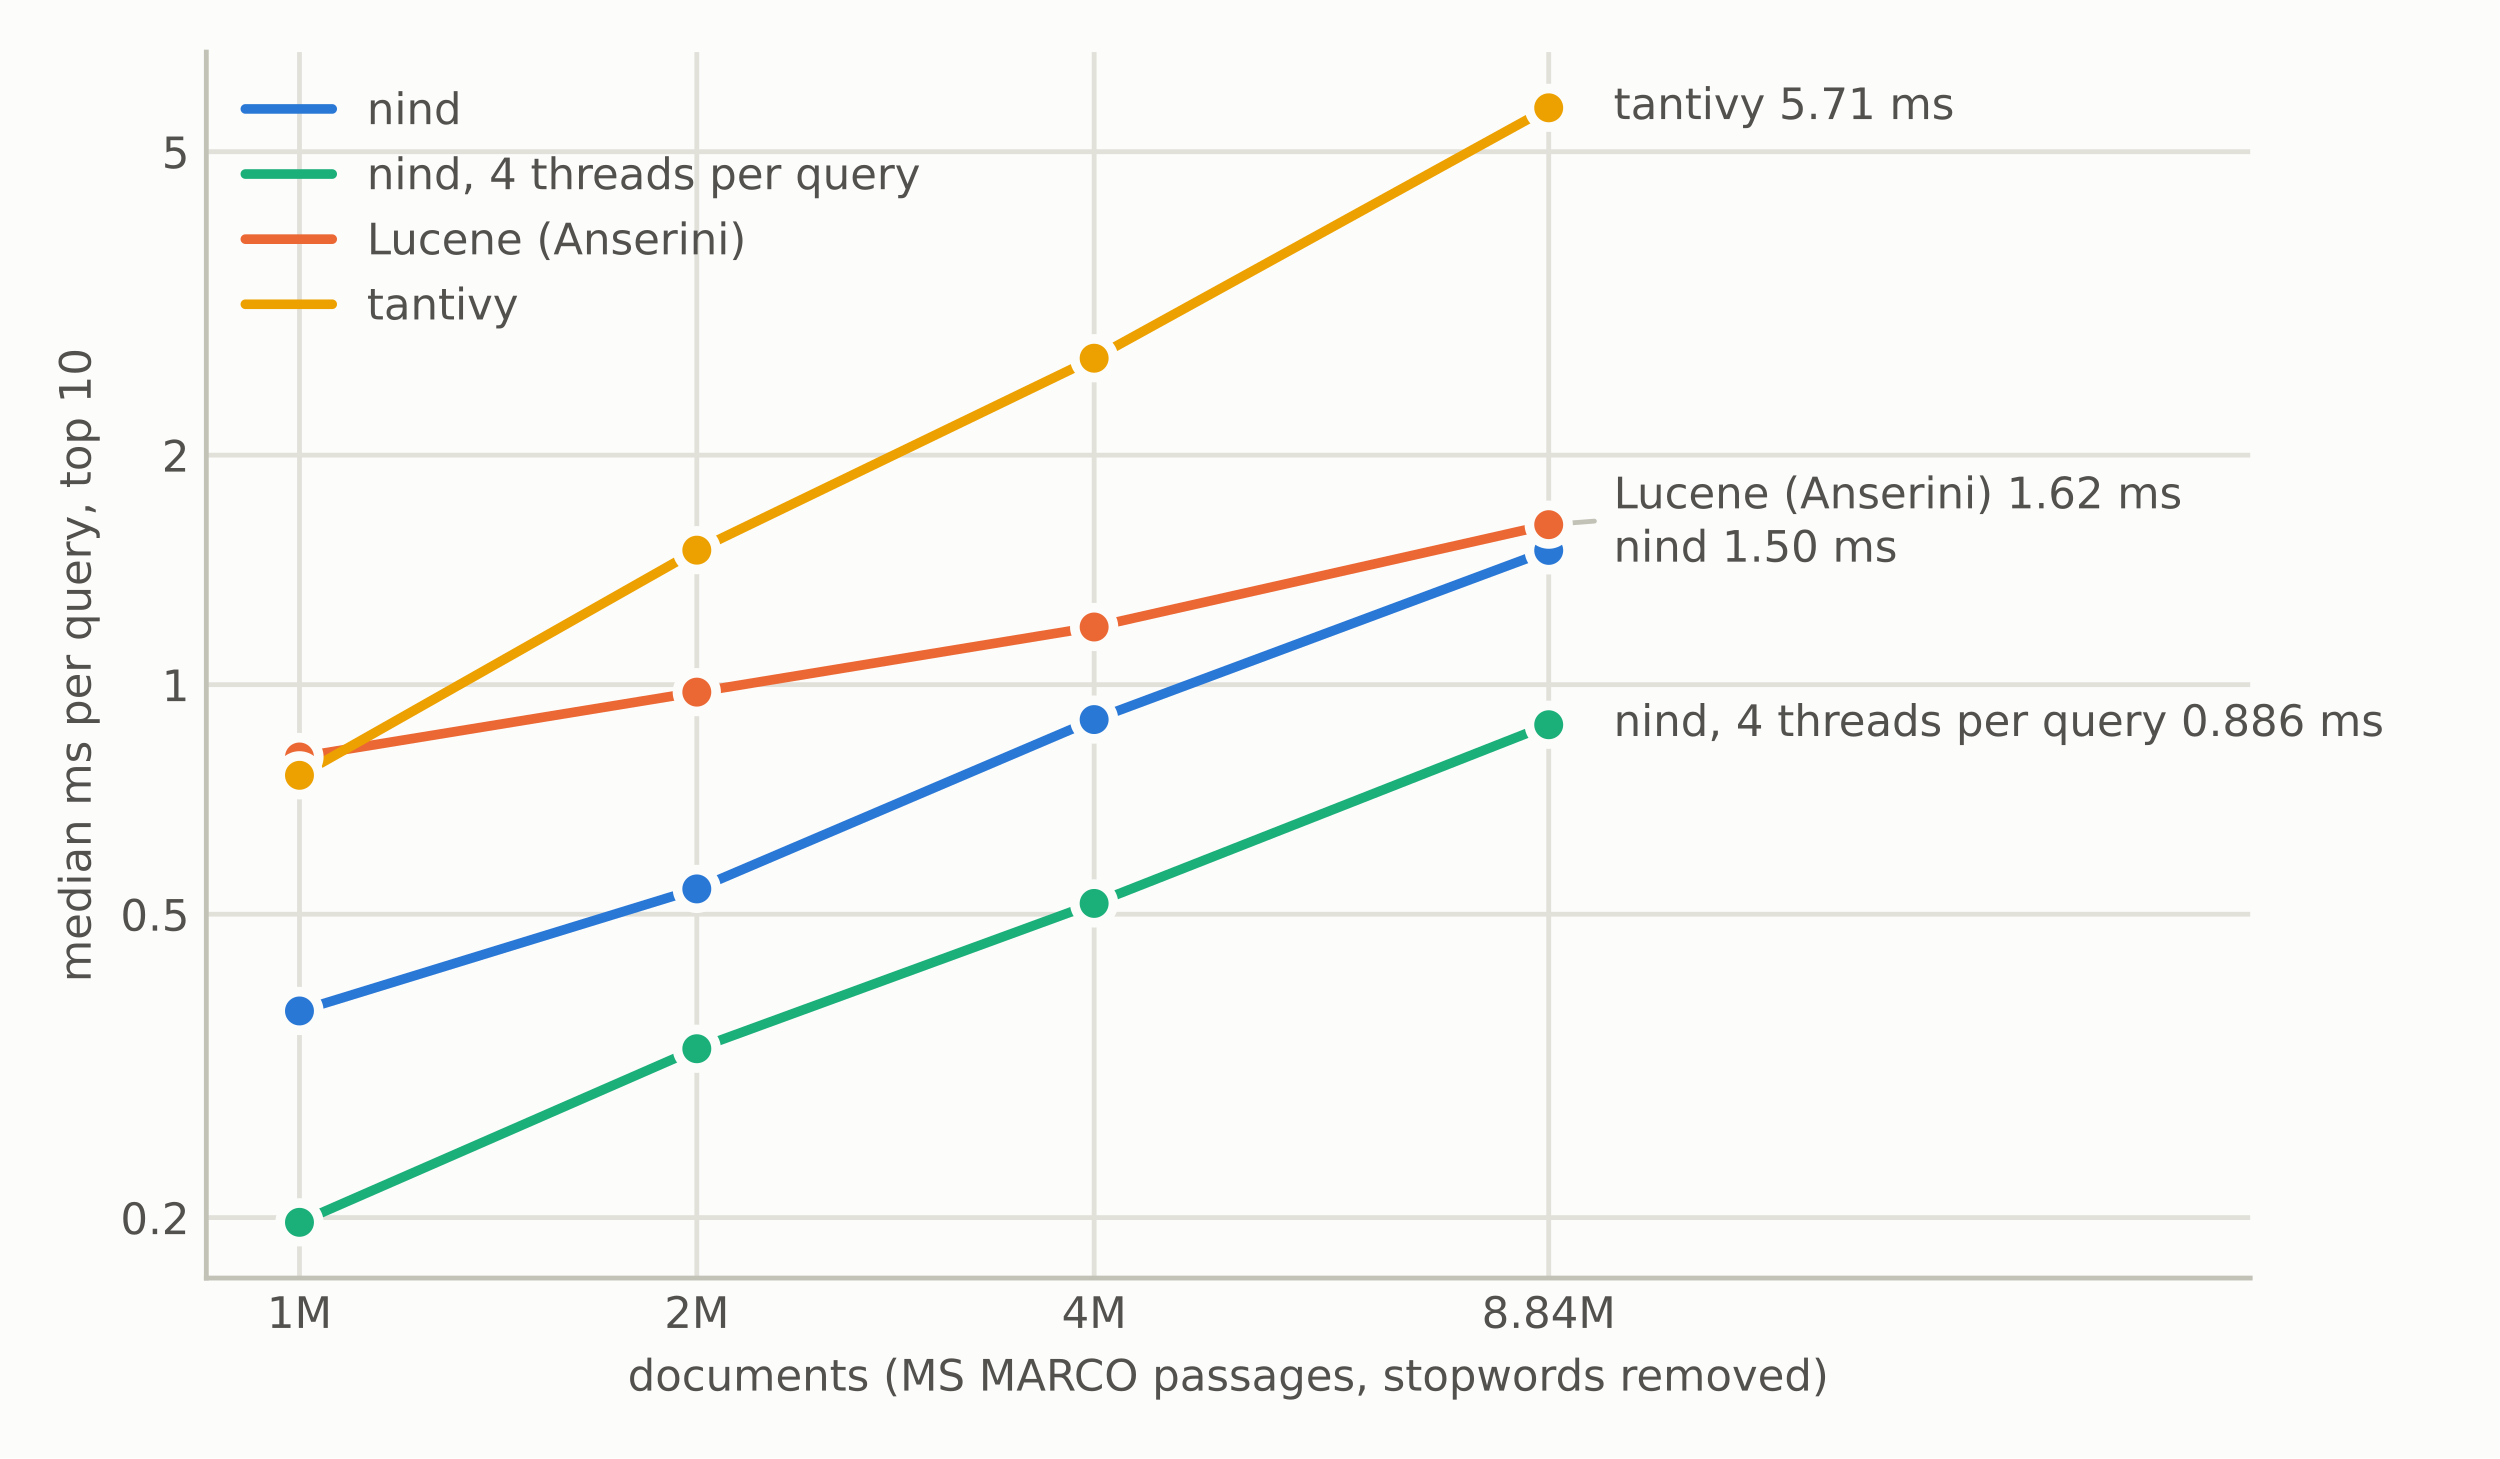
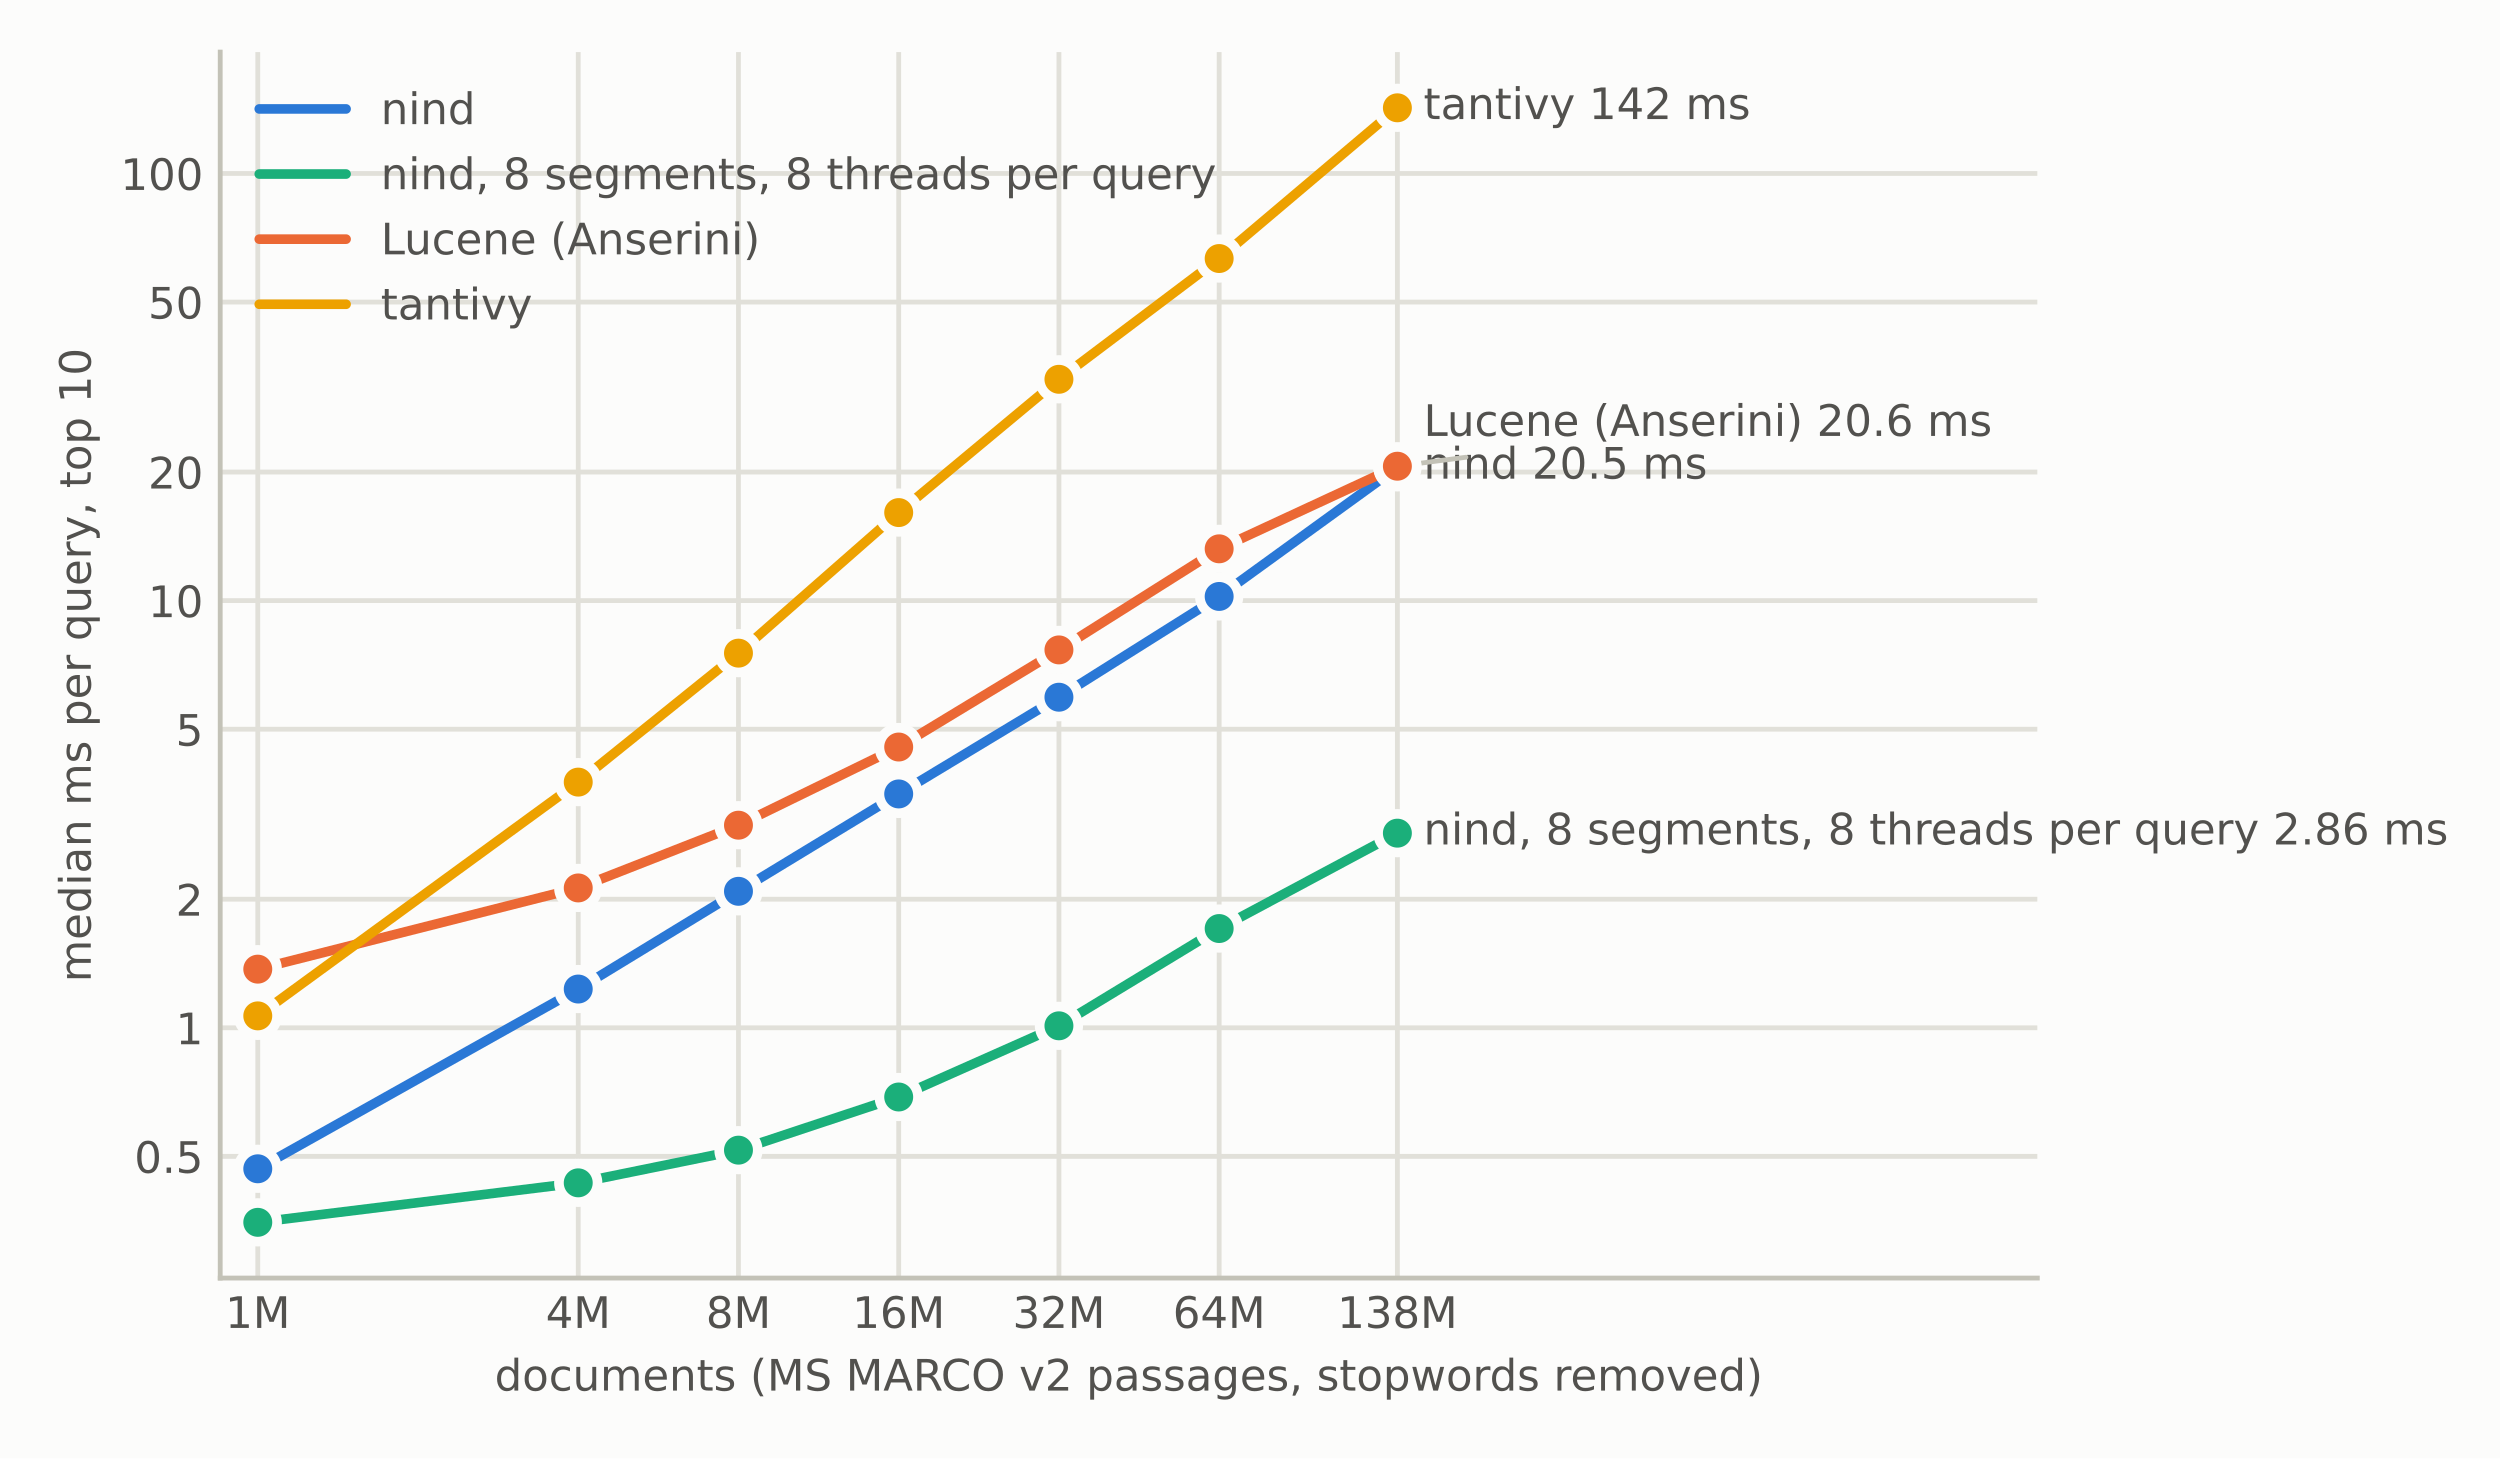
<svg xmlns="http://www.w3.org/2000/svg" xmlns:xlink="http://www.w3.org/1999/xlink" width="518.4pt" height="302.4pt" viewBox="0 0 518.4 302.4" version="1.1">
  <defs>
    <style type="text/css">*{stroke-linejoin: round; stroke-linecap: butt}</style>
  </defs>
  <g id="figure_1">
    <g id="patch_1">
      <path d="M 0 302.4  L 518.4 302.4  L 518.4 0  L 0 0  z " style="fill: #fcfcfb" />
    </g>
    <g id="axes_1">
      <g id="patch_2">
-         <path d="M 42.782 265.018  L 466.605 265.018  L 466.605 10.8  L 42.782 10.8  z " style="fill: #fcfcfb" />
+         <path d="M 45.662 265.018  L 422.46 265.018  L 422.46 10.8  L 45.662 10.8  z " style="fill: #fcfcfb" />
      </g>
      <g id="matplotlib.axis_1">
        <g id="xtick_1">
          <g id="line2d_1">
-             <path d="M 62.1 265.018  L 62.1 10.8  " clip-path="url(#p3745f4cf9e)" style="fill: none; stroke: #e1e0d9; stroke-linecap: square" />
+             <path d="M 53.452 265.018  L 53.452 10.8  " clip-path="url(#p9557586d69)" style="fill: none; stroke: #e1e0d9; stroke-linecap: square" />
          </g>
          <g id="line2d_2" />
          <g id="text_1">
-             <text style="font-size: 9px; font-family: 'DejaVu Sans', 'Bitstream Vera Sans', 'Computer Modern Sans Serif', 'Lucida Grande', 'Verdana', 'Geneva', 'Lucid', 'Arial', 'Helvetica', 'Avant Garde', sans-serif; text-anchor: middle; fill: #52514e" x="62.1" y="275.356" transform="rotate(-0 62.09991 275.3558)">1M</text>
+             <text style="font-size: 9px; font-family: 'DejaVu Sans', 'Bitstream Vera Sans', 'Computer Modern Sans Serif', 'Lucida Grande', 'Verdana', 'Geneva', 'Lucid', 'Arial', 'Helvetica', 'Avant Garde', sans-serif; text-anchor: middle; fill: #52514e" x="53.452" y="275.356" transform="rotate(-0 53.45233 275.3558)">1M</text>
          </g>
        </g>
        <g id="xtick_2">
          <g id="line2d_3">
-             <path d="M 144.491 265.018  L 144.491 10.8  " clip-path="url(#p3745f4cf9e)" style="fill: none; stroke: #e1e0d9; stroke-linecap: square" />
+             <path d="M 119.903 265.018  L 119.903 10.8  " clip-path="url(#p9557586d69)" style="fill: none; stroke: #e1e0d9; stroke-linecap: square" />
          </g>
          <g id="line2d_4" />
          <g id="text_2">
-             <text style="font-size: 9px; font-family: 'DejaVu Sans', 'Bitstream Vera Sans', 'Computer Modern Sans Serif', 'Lucida Grande', 'Verdana', 'Geneva', 'Lucid', 'Arial', 'Helvetica', 'Avant Garde', sans-serif; text-anchor: middle; fill: #52514e" x="144.491" y="275.356" transform="rotate(-0 144.4908 275.3558)">2M</text>
+             <text style="font-size: 9px; font-family: 'DejaVu Sans', 'Bitstream Vera Sans', 'Computer Modern Sans Serif', 'Lucida Grande', 'Verdana', 'Geneva', 'Lucid', 'Arial', 'Helvetica', 'Avant Garde', sans-serif; text-anchor: middle; fill: #52514e" x="119.903" y="275.356" transform="rotate(-0 119.9033 275.3558)">4M</text>
          </g>
        </g>
        <g id="xtick_3">
          <g id="line2d_5">
-             <path d="M 226.882 265.018  L 226.882 10.8  " clip-path="url(#p3745f4cf9e)" style="fill: none; stroke: #e1e0d9; stroke-linecap: square" />
+             <path d="M 153.129 265.018  L 153.129 10.8  " clip-path="url(#p9557586d69)" style="fill: none; stroke: #e1e0d9; stroke-linecap: square" />
          </g>
          <g id="line2d_6" />
          <g id="text_3">
-             <text style="font-size: 9px; font-family: 'DejaVu Sans', 'Bitstream Vera Sans', 'Computer Modern Sans Serif', 'Lucida Grande', 'Verdana', 'Geneva', 'Lucid', 'Arial', 'Helvetica', 'Avant Garde', sans-serif; text-anchor: middle; fill: #52514e" x="226.882" y="275.356" transform="rotate(-0 226.8817 275.3558)">4M</text>
+             <text style="font-size: 9px; font-family: 'DejaVu Sans', 'Bitstream Vera Sans', 'Computer Modern Sans Serif', 'Lucida Grande', 'Verdana', 'Geneva', 'Lucid', 'Arial', 'Helvetica', 'Avant Garde', sans-serif; text-anchor: middle; fill: #52514e" x="153.129" y="275.356" transform="rotate(-0 153.1287 275.3558)">8M</text>
          </g>
        </g>
        <g id="xtick_4">
          <g id="line2d_7">
-             <path d="M 321.141 265.018  L 321.141 10.8  " clip-path="url(#p3745f4cf9e)" style="fill: none; stroke: #e1e0d9; stroke-linecap: square" />
+             <path d="M 186.354 265.018  L 186.354 10.8  " clip-path="url(#p9557586d69)" style="fill: none; stroke: #e1e0d9; stroke-linecap: square" />
          </g>
          <g id="line2d_8" />
          <g id="text_4">
-             <text style="font-size: 9px; font-family: 'DejaVu Sans', 'Bitstream Vera Sans', 'Computer Modern Sans Serif', 'Lucida Grande', 'Verdana', 'Geneva', 'Lucid', 'Arial', 'Helvetica', 'Avant Garde', sans-serif; text-anchor: middle; fill: #52514e" x="321.141" y="275.356" transform="rotate(-0 321.1407 275.3558)">8.84M</text>
-           </g>
-         </g>
-         <g id="text_5">
-           <text style="font-size: 9px; font-family: 'DejaVu Sans', 'Bitstream Vera Sans', 'Computer Modern Sans Serif', 'Lucida Grande', 'Verdana', 'Geneva', 'Lucid', 'Arial', 'Helvetica', 'Avant Garde', sans-serif; text-anchor: middle; fill: #52514e" x="254.693" y="288.356" transform="rotate(-0 254.6934 288.3565)">documents (MS MARCO passages, stopwords removed)</text>
+             <text style="font-size: 9px; font-family: 'DejaVu Sans', 'Bitstream Vera Sans', 'Computer Modern Sans Serif', 'Lucida Grande', 'Verdana', 'Geneva', 'Lucid', 'Arial', 'Helvetica', 'Avant Garde', sans-serif; text-anchor: middle; fill: #52514e" x="186.354" y="275.356" transform="rotate(-0 186.3542 275.3558)">16M</text>
+           </g>
+         </g>
+         <g id="xtick_5">
+           <g id="line2d_9">
+             <path d="M 219.58 265.018  L 219.58 10.8  " clip-path="url(#p9557586d69)" style="fill: none; stroke: #e1e0d9; stroke-linecap: square" />
+           </g>
+           <g id="line2d_10" />
+           <g id="text_5">
+             <text style="font-size: 9px; font-family: 'DejaVu Sans', 'Bitstream Vera Sans', 'Computer Modern Sans Serif', 'Lucida Grande', 'Verdana', 'Geneva', 'Lucid', 'Arial', 'Helvetica', 'Avant Garde', sans-serif; text-anchor: middle; fill: #52514e" x="219.58" y="275.356" transform="rotate(-0 219.5797 275.3558)">32M</text>
+           </g>
+         </g>
+         <g id="xtick_6">
+           <g id="line2d_11">
+             <path d="M 252.805 265.018  L 252.805 10.8  " clip-path="url(#p9557586d69)" style="fill: none; stroke: #e1e0d9; stroke-linecap: square" />
+           </g>
+           <g id="line2d_12" />
+           <g id="text_6">
+             <text style="font-size: 9px; font-family: 'DejaVu Sans', 'Bitstream Vera Sans', 'Computer Modern Sans Serif', 'Lucida Grande', 'Verdana', 'Geneva', 'Lucid', 'Arial', 'Helvetica', 'Avant Garde', sans-serif; text-anchor: middle; fill: #52514e" x="252.805" y="275.356" transform="rotate(-0 252.8051 275.3558)">64M</text>
+           </g>
+         </g>
+         <g id="xtick_7">
+           <g id="line2d_13">
+             <path d="M 289.761 265.018  L 289.761 10.8  " clip-path="url(#p9557586d69)" style="fill: none; stroke: #e1e0d9; stroke-linecap: square" />
+           </g>
+           <g id="line2d_14" />
+           <g id="text_7">
+             <text style="font-size: 9px; font-family: 'DejaVu Sans', 'Bitstream Vera Sans', 'Computer Modern Sans Serif', 'Lucida Grande', 'Verdana', 'Geneva', 'Lucid', 'Arial', 'Helvetica', 'Avant Garde', sans-serif; text-anchor: middle; fill: #52514e" x="289.761" y="275.356" transform="rotate(-0 289.7613 275.3558)">138M</text>
+           </g>
+         </g>
+         <g id="text_8">
+           <text style="font-size: 9px; font-family: 'DejaVu Sans', 'Bitstream Vera Sans', 'Computer Modern Sans Serif', 'Lucida Grande', 'Verdana', 'Geneva', 'Lucid', 'Arial', 'Helvetica', 'Avant Garde', sans-serif; text-anchor: middle; fill: #52514e" x="234.061" y="288.356" transform="rotate(-0 234.0612 288.3565)">documents (MS MARCO v2 passages, stopwords removed)</text>
        </g>
      </g>
      <g id="matplotlib.axis_2">
        <g id="ytick_1">
-           <g id="line2d_9">
-             <path d="M 42.782 252.486  L 466.605 252.486  " clip-path="url(#p3745f4cf9e)" style="fill: none; stroke: #e1e0d9; stroke-linecap: square" />
-           </g>
-           <g id="line2d_10" />
-           <g id="text_6">
-             <text style="font-size: 9px; font-family: 'DejaVu Sans', 'Bitstream Vera Sans', 'Computer Modern Sans Serif', 'Lucida Grande', 'Verdana', 'Geneva', 'Lucid', 'Arial', 'Helvetica', 'Avant Garde', sans-serif; text-anchor: end; fill: #52514e" x="39.282" y="255.905" transform="rotate(-0 39.28211 255.9048)">0.2</text>
-           </g>
-         </g>
-         <g id="ytick_2">
-           <g id="line2d_11">
-             <path d="M 42.782 189.568  L 466.605 189.568  " clip-path="url(#p3745f4cf9e)" style="fill: none; stroke: #e1e0d9; stroke-linecap: square" />
-           </g>
-           <g id="line2d_12" />
-           <g id="text_7">
-             <text style="font-size: 9px; font-family: 'DejaVu Sans', 'Bitstream Vera Sans', 'Computer Modern Sans Serif', 'Lucida Grande', 'Verdana', 'Geneva', 'Lucid', 'Arial', 'Helvetica', 'Avant Garde', sans-serif; text-anchor: end; fill: #52514e" x="39.282" y="192.986" transform="rotate(-0 39.28211 192.9865)">0.5</text>
-           </g>
-         </g>
-         <g id="ytick_3">
-           <g id="line2d_13">
-             <path d="M 42.782 141.972  L 466.605 141.972  " clip-path="url(#p3745f4cf9e)" style="fill: none; stroke: #e1e0d9; stroke-linecap: square" />
-           </g>
-           <g id="line2d_14" />
-           <g id="text_8">
-             <text style="font-size: 9px; font-family: 'DejaVu Sans', 'Bitstream Vera Sans', 'Computer Modern Sans Serif', 'Lucida Grande', 'Verdana', 'Geneva', 'Lucid', 'Arial', 'Helvetica', 'Avant Garde', sans-serif; text-anchor: end; fill: #52514e" x="39.282" y="145.391" transform="rotate(-0 39.28211 145.3906)">1</text>
-           </g>
-         </g>
-         <g id="ytick_4">
          <g id="line2d_15">
-             <path d="M 42.782 94.376  L 466.605 94.376  " clip-path="url(#p3745f4cf9e)" style="fill: none; stroke: #e1e0d9; stroke-linecap: square" />
+             <path d="M 45.662 239.785  L 422.46 239.785  " clip-path="url(#p9557586d69)" style="fill: none; stroke: #e1e0d9; stroke-linecap: square" />
          </g>
          <g id="line2d_16" />
          <g id="text_9">
-             <text style="font-size: 9px; font-family: 'DejaVu Sans', 'Bitstream Vera Sans', 'Computer Modern Sans Serif', 'Lucida Grande', 'Verdana', 'Geneva', 'Lucid', 'Arial', 'Helvetica', 'Avant Garde', sans-serif; text-anchor: end; fill: #52514e" x="39.282" y="97.795" transform="rotate(-0 39.28211 97.79474)">2</text>
-           </g>
-         </g>
-         <g id="ytick_5">
+             <text style="font-size: 9px; font-family: 'DejaVu Sans', 'Bitstream Vera Sans', 'Computer Modern Sans Serif', 'Lucida Grande', 'Verdana', 'Geneva', 'Lucid', 'Arial', 'Helvetica', 'Avant Garde', sans-serif; text-anchor: end; fill: #52514e" x="42.162" y="243.204" transform="rotate(-0 42.16211 243.2043)">0.5</text>
+           </g>
+         </g>
+         <g id="ytick_2">
          <g id="line2d_17">
-             <path d="M 42.782 31.457  L 466.605 31.457  " clip-path="url(#p3745f4cf9e)" style="fill: none; stroke: #e1e0d9; stroke-linecap: square" />
+             <path d="M 45.662 213.121  L 422.46 213.121  " clip-path="url(#p9557586d69)" style="fill: none; stroke: #e1e0d9; stroke-linecap: square" />
          </g>
          <g id="line2d_18" />
          <g id="text_10">
-             <text style="font-size: 9px; font-family: 'DejaVu Sans', 'Bitstream Vera Sans', 'Computer Modern Sans Serif', 'Lucida Grande', 'Verdana', 'Geneva', 'Lucid', 'Arial', 'Helvetica', 'Avant Garde', sans-serif; text-anchor: end; fill: #52514e" x="39.282" y="34.876" transform="rotate(-0 39.28211 34.87642)">5</text>
-           </g>
-         </g>
-         <g id="text_11">
-           <text style="font-size: 9px; font-family: 'DejaVu Sans', 'Bitstream Vera Sans', 'Computer Modern Sans Serif', 'Lucida Grande', 'Verdana', 'Geneva', 'Lucid', 'Arial', 'Helvetica', 'Avant Garde', sans-serif; text-anchor: middle; fill: #52514e" x="18.807" y="137.909" transform="rotate(-90 18.80719 137.9089)">median ms per query, top 10</text>
+             <text style="font-size: 9px; font-family: 'DejaVu Sans', 'Bitstream Vera Sans', 'Computer Modern Sans Serif', 'Lucida Grande', 'Verdana', 'Geneva', 'Lucid', 'Arial', 'Helvetica', 'Avant Garde', sans-serif; text-anchor: end; fill: #52514e" x="42.162" y="216.54" transform="rotate(-0 42.16211 216.5402)">1</text>
+           </g>
+         </g>
+         <g id="ytick_3">
+           <g id="line2d_19">
+             <path d="M 45.662 186.457  L 422.46 186.457  " clip-path="url(#p9557586d69)" style="fill: none; stroke: #e1e0d9; stroke-linecap: square" />
+           </g>
+           <g id="line2d_20" />
+           <g id="text_11">
+             <text style="font-size: 9px; font-family: 'DejaVu Sans', 'Bitstream Vera Sans', 'Computer Modern Sans Serif', 'Lucida Grande', 'Verdana', 'Geneva', 'Lucid', 'Arial', 'Helvetica', 'Avant Garde', sans-serif; text-anchor: end; fill: #52514e" x="42.162" y="189.876" transform="rotate(-0 42.16211 189.8762)">2</text>
+           </g>
+         </g>
+         <g id="ytick_4">
+           <g id="line2d_21">
+             <path d="M 45.662 151.209  L 422.46 151.209  " clip-path="url(#p9557586d69)" style="fill: none; stroke: #e1e0d9; stroke-linecap: square" />
+           </g>
+           <g id="line2d_22" />
+           <g id="text_12">
+             <text style="font-size: 9px; font-family: 'DejaVu Sans', 'Bitstream Vera Sans', 'Computer Modern Sans Serif', 'Lucida Grande', 'Verdana', 'Geneva', 'Lucid', 'Arial', 'Helvetica', 'Avant Garde', sans-serif; text-anchor: end; fill: #52514e" x="42.162" y="154.628" transform="rotate(-0 42.16211 154.6282)">5</text>
+           </g>
+         </g>
+         <g id="ytick_5">
+           <g id="line2d_23">
+             <path d="M 45.662 124.545  L 422.46 124.545  " clip-path="url(#p9557586d69)" style="fill: none; stroke: #e1e0d9; stroke-linecap: square" />
+           </g>
+           <g id="line2d_24" />
+           <g id="text_13">
+             <text style="font-size: 9px; font-family: 'DejaVu Sans', 'Bitstream Vera Sans', 'Computer Modern Sans Serif', 'Lucida Grande', 'Verdana', 'Geneva', 'Lucid', 'Arial', 'Helvetica', 'Avant Garde', sans-serif; text-anchor: end; fill: #52514e" x="42.162" y="127.964" transform="rotate(-0 42.16211 127.9641)">10</text>
+           </g>
+         </g>
+         <g id="ytick_6">
+           <g id="line2d_25">
+             <path d="M 45.662 97.881  L 422.46 97.881  " clip-path="url(#p9557586d69)" style="fill: none; stroke: #e1e0d9; stroke-linecap: square" />
+           </g>
+           <g id="line2d_26" />
+           <g id="text_14">
+             <text style="font-size: 9px; font-family: 'DejaVu Sans', 'Bitstream Vera Sans', 'Computer Modern Sans Serif', 'Lucida Grande', 'Verdana', 'Geneva', 'Lucid', 'Arial', 'Helvetica', 'Avant Garde', sans-serif; text-anchor: end; fill: #52514e" x="42.162" y="101.3" transform="rotate(-0 42.16211 101.3001)">20</text>
+           </g>
+         </g>
+         <g id="ytick_7">
+           <g id="line2d_27">
+             <path d="M 45.662 62.633  L 422.46 62.633  " clip-path="url(#p9557586d69)" style="fill: none; stroke: #e1e0d9; stroke-linecap: square" />
+           </g>
+           <g id="line2d_28" />
+           <g id="text_15">
+             <text style="font-size: 9px; font-family: 'DejaVu Sans', 'Bitstream Vera Sans', 'Computer Modern Sans Serif', 'Lucida Grande', 'Verdana', 'Geneva', 'Lucid', 'Arial', 'Helvetica', 'Avant Garde', sans-serif; text-anchor: end; fill: #52514e" x="42.162" y="66.052" transform="rotate(-0 42.16211 66.05213)">50</text>
+           </g>
+         </g>
+         <g id="ytick_8">
+           <g id="line2d_29">
+             <path d="M 45.662 35.969  L 422.46 35.969  " clip-path="url(#p9557586d69)" style="fill: none; stroke: #e1e0d9; stroke-linecap: square" />
+           </g>
+           <g id="line2d_30" />
+           <g id="text_16">
+             <text style="font-size: 9px; font-family: 'DejaVu Sans', 'Bitstream Vera Sans', 'Computer Modern Sans Serif', 'Lucida Grande', 'Verdana', 'Geneva', 'Lucid', 'Arial', 'Helvetica', 'Avant Garde', sans-serif; text-anchor: end; fill: #52514e" x="42.162" y="39.388" transform="rotate(-0 42.16211 39.38807)">100</text>
+           </g>
+         </g>
+         <g id="text_17">
+           <text style="font-size: 9px; font-family: 'DejaVu Sans', 'Bitstream Vera Sans', 'Computer Modern Sans Serif', 'Lucida Grande', 'Verdana', 'Geneva', 'Lucid', 'Arial', 'Helvetica', 'Avant Garde', sans-serif; text-anchor: middle; fill: #52514e" x="18.821" y="137.909" transform="rotate(-90 18.82125 137.9089)">median ms per query, top 10</text>
        </g>
      </g>
      <g id="patch_3">
-         <path d="M 42.782 265.018  L 42.782 10.8  " style="fill: none; stroke: #c3c2b7; stroke-linejoin: miter; stroke-linecap: square" />
+         <path d="M 45.662 265.018  L 45.662 10.8  " style="fill: none; stroke: #c3c2b7; stroke-linejoin: miter; stroke-linecap: square" />
      </g>
      <g id="patch_4">
-         <path d="M 42.782 265.018  L 466.605 265.018  " style="fill: none; stroke: #c3c2b7; stroke-linejoin: miter; stroke-linecap: square" />
-       </g>
-       <g id="line2d_19">
-         <path d="M 62.1 209.634  L 144.491 184.326  L 226.882 149.211  L 321.141 114.133  " clip-path="url(#p3745f4cf9e)" style="fill: none; stroke: #2a78d6; stroke-width: 2; stroke-linecap: round" />
-       </g>
-       <g id="line2d_20">
-         <path d="M 62.1 253.463  L 144.491 217.465  L 226.882 187.335  L 321.141 150.279  " clip-path="url(#p3745f4cf9e)" style="fill: none; stroke: #1baf7a; stroke-width: 2; stroke-linecap: round" />
-       </g>
-       <g id="line2d_21">
-         <path d="M 62.1 156.967  L 144.491 143.521  L 226.882 130.015  L 321.141 108.795  " clip-path="url(#p3745f4cf9e)" style="fill: none; stroke: #eb6834; stroke-width: 2; stroke-linecap: round" />
-       </g>
-       <g id="line2d_22">
-         <path d="M 62.1 160.768  L 144.491 114.082  L 226.882 74.281  L 321.141 22.355  " clip-path="url(#p3745f4cf9e)" style="fill: none; stroke: #eda100; stroke-width: 2; stroke-linecap: round" />
-       </g>
-       <g id="text_12">
-         <text style="font-size: 9px; font-family: 'DejaVu Sans', 'Bitstream Vera Sans', 'Computer Modern Sans Serif', 'Lucida Grande', 'Verdana', 'Geneva', 'Lucid', 'Arial', 'Helvetica', 'Avant Garde', sans-serif; text-anchor: start; fill: #52514e" x="334.611" y="152.618" transform="rotate(-0 334.6115 152.6176)">nind, 4 threads per query  0.886 ms</text>
-       </g>
-       <g id="text_13">
-         <text style="font-size: 9px; font-family: 'DejaVu Sans', 'Bitstream Vera Sans', 'Computer Modern Sans Serif', 'Lucida Grande', 'Verdana', 'Geneva', 'Lucid', 'Arial', 'Helvetica', 'Avant Garde', sans-serif; text-anchor: start; fill: #52514e" x="334.611" y="116.472" transform="rotate(-0 334.6115 116.4716)">nind  1.50 ms</text>
+         <path d="M 45.662 265.018  L 422.46 265.018  " style="fill: none; stroke: #c3c2b7; stroke-linejoin: miter; stroke-linecap: square" />
+       </g>
+       <g id="line2d_31">
+         <path d="M 53.452 242.36  L 119.903 205.088  L 153.129 184.823  L 186.354 164.631  L 219.58 144.575  L 252.805 123.679  L 289.761 96.91  " clip-path="url(#p9557586d69)" style="fill: none; stroke: #2a78d6; stroke-width: 2; stroke-linecap: round" />
+       </g>
+       <g id="line2d_32">
+         <path d="M 53.452 253.463  L 119.903 245.274  L 153.129 238.496  L 186.354 227.473  L 219.58 212.713  L 252.805 192.543  L 289.761 172.765  " clip-path="url(#p9557586d69)" style="fill: none; stroke: #1baf7a; stroke-width: 2; stroke-linecap: round" />
+       </g>
+       <g id="line2d_33">
+         <path d="M 53.452 200.962  L 119.903 184.123  L 153.129 171.111  L 186.354 154.903  L 219.58 134.765  L 252.805 113.804  L 289.761 96.674  " clip-path="url(#p9557586d69)" style="fill: none; stroke: #eb6834; stroke-width: 2; stroke-linecap: round" />
+       </g>
+       <g id="line2d_34">
+         <path d="M 53.452 210.651  L 119.903 162.179  L 153.129 135.435  L 186.354 106.288  L 219.58 78.652  L 252.805 53.611  L 289.761 22.355  " clip-path="url(#p9557586d69)" style="fill: none; stroke: #eda100; stroke-width: 2; stroke-linecap: round" />
+       </g>
+       <g id="text_18">
+         <text style="font-size: 9px; font-family: 'DejaVu Sans', 'Bitstream Vera Sans', 'Computer Modern Sans Serif', 'Lucida Grande', 'Verdana', 'Geneva', 'Lucid', 'Arial', 'Helvetica', 'Avant Garde', sans-serif; text-anchor: start; fill: #52514e" x="295.194" y="175.104" transform="rotate(-0 295.1936 175.1035)">nind, 8 segments, 8 threads per query  2.86 ms</text>
+       </g>
+       <g id="text_19">
+         <text style="font-size: 9px; font-family: 'DejaVu Sans', 'Bitstream Vera Sans', 'Computer Modern Sans Serif', 'Lucida Grande', 'Verdana', 'Geneva', 'Lucid', 'Arial', 'Helvetica', 'Avant Garde', sans-serif; text-anchor: start; fill: #52514e" x="295.194" y="99.248" transform="rotate(-0 295.1936 99.24794)">nind  20.5 ms</text>
      </g>
      <g id="patch_5">
-         <path d="M 330.614 108.06  Q 326.874 108.35 323.134 108.64  " style="fill: none; stroke: #c3c2b7; stroke-linecap: round" />
-       </g>
-       <g id="text_14">
-         <text style="font-size: 9px; font-family: 'DejaVu Sans', 'Bitstream Vera Sans', 'Computer Modern Sans Serif', 'Lucida Grande', 'Verdana', 'Geneva', 'Lucid', 'Arial', 'Helvetica', 'Avant Garde', sans-serif; text-anchor: start; fill: #52514e" x="334.611" y="105.404" transform="rotate(-0 334.6115 105.4039)">Lucene (Anserini)  1.62 ms</text>
-       </g>
-       <g id="text_15">
-         <text style="font-size: 9px; font-family: 'DejaVu Sans', 'Bitstream Vera Sans', 'Computer Modern Sans Serif', 'Lucida Grande', 'Verdana', 'Geneva', 'Lucid', 'Arial', 'Helvetica', 'Avant Garde', sans-serif; text-anchor: start; fill: #52514e" x="334.611" y="24.694" transform="rotate(-0 334.6115 24.6936)">tantivy  5.71 ms</text>
-       </g>
-       <g id="line2d_23">
-         <defs>
-           <path id="m91d268b6f4" d="M 0 4  C 1.061 4 2.078 3.579 2.828 2.828  C 3.579 2.078 4 1.061 4 0  C 4 -1.061 3.579 -2.078 2.828 -2.828  C 2.078 -3.579 1.061 -4 0 -4  C -1.061 -4 -2.078 -3.579 -2.828 -2.828  C -3.579 -2.078 -4 -1.061 -4 0  C -4 1.061 -3.579 2.078 -2.828 2.828  C -2.078 3.579 -1.061 4 0 4  z " style="stroke: #fcfcfb; stroke-width: 2" />
-         </defs>
-         <g clip-path="url(#p3745f4cf9e)">
-           <use xlink:href="#m91d268b6f4" x="62.1" y="209.634" style="fill: #2a78d6; stroke: #fcfcfb; stroke-width: 2" />
-           <use xlink:href="#m91d268b6f4" x="144.491" y="184.326" style="fill: #2a78d6; stroke: #fcfcfb; stroke-width: 2" />
-           <use xlink:href="#m91d268b6f4" x="226.882" y="149.211" style="fill: #2a78d6; stroke: #fcfcfb; stroke-width: 2" />
-           <use xlink:href="#m91d268b6f4" x="321.141" y="114.133" style="fill: #2a78d6; stroke: #fcfcfb; stroke-width: 2" />
-         </g>
-       </g>
-       <g id="line2d_24">
-         <defs>
-           <path id="m9272496678" d="M 0 4  C 1.061 4 2.078 3.579 2.828 2.828  C 3.579 2.078 4 1.061 4 0  C 4 -1.061 3.579 -2.078 2.828 -2.828  C 2.078 -3.579 1.061 -4 0 -4  C -1.061 -4 -2.078 -3.579 -2.828 -2.828  C -3.579 -2.078 -4 -1.061 -4 0  C -4 1.061 -3.579 2.078 -2.828 2.828  C -2.078 3.579 -1.061 4 0 4  z " style="stroke: #fcfcfb; stroke-width: 2" />
-         </defs>
-         <g clip-path="url(#p3745f4cf9e)">
-           <use xlink:href="#m9272496678" x="62.1" y="253.463" style="fill: #1baf7a; stroke: #fcfcfb; stroke-width: 2" />
-           <use xlink:href="#m9272496678" x="144.491" y="217.465" style="fill: #1baf7a; stroke: #fcfcfb; stroke-width: 2" />
-           <use xlink:href="#m9272496678" x="226.882" y="187.335" style="fill: #1baf7a; stroke: #fcfcfb; stroke-width: 2" />
-           <use xlink:href="#m9272496678" x="321.141" y="150.279" style="fill: #1baf7a; stroke: #fcfcfb; stroke-width: 2" />
-         </g>
-       </g>
-       <g id="line2d_25">
-         <defs>
-           <path id="m01b3f54ead" d="M 0 4  C 1.061 4 2.078 3.579 2.828 2.828  C 3.579 2.078 4 1.061 4 0  C 4 -1.061 3.579 -2.078 2.828 -2.828  C 2.078 -3.579 1.061 -4 0 -4  C -1.061 -4 -2.078 -3.579 -2.828 -2.828  C -3.579 -2.078 -4 -1.061 -4 0  C -4 1.061 -3.579 2.078 -2.828 2.828  C -2.078 3.579 -1.061 4 0 4  z " style="stroke: #fcfcfb; stroke-width: 2" />
-         </defs>
-         <g clip-path="url(#p3745f4cf9e)">
-           <use xlink:href="#m01b3f54ead" x="62.1" y="156.967" style="fill: #eb6834; stroke: #fcfcfb; stroke-width: 2" />
-           <use xlink:href="#m01b3f54ead" x="144.491" y="143.521" style="fill: #eb6834; stroke: #fcfcfb; stroke-width: 2" />
-           <use xlink:href="#m01b3f54ead" x="226.882" y="130.015" style="fill: #eb6834; stroke: #fcfcfb; stroke-width: 2" />
-           <use xlink:href="#m01b3f54ead" x="321.141" y="108.795" style="fill: #eb6834; stroke: #fcfcfb; stroke-width: 2" />
-         </g>
-       </g>
-       <g id="line2d_26">
-         <defs>
-           <path id="m35ddb83cbb" d="M 0 4  C 1.061 4 2.078 3.579 2.828 2.828  C 3.579 2.078 4 1.061 4 0  C 4 -1.061 3.579 -2.078 2.828 -2.828  C 2.078 -3.579 1.061 -4 0 -4  C -1.061 -4 -2.078 -3.579 -2.828 -2.828  C -3.579 -2.078 -4 -1.061 -4 0  C -4 1.061 -3.579 2.078 -2.828 2.828  C -2.078 3.579 -1.061 4 0 4  z " style="stroke: #fcfcfb; stroke-width: 2" />
-         </defs>
-         <g clip-path="url(#p3745f4cf9e)">
-           <use xlink:href="#m35ddb83cbb" x="62.1" y="160.768" style="fill: #eda100; stroke: #fcfcfb; stroke-width: 2" />
-           <use xlink:href="#m35ddb83cbb" x="144.491" y="114.082" style="fill: #eda100; stroke: #fcfcfb; stroke-width: 2" />
-           <use xlink:href="#m35ddb83cbb" x="226.882" y="74.281" style="fill: #eda100; stroke: #fcfcfb; stroke-width: 2" />
-           <use xlink:href="#m35ddb83cbb" x="321.141" y="22.355" style="fill: #eda100; stroke: #fcfcfb; stroke-width: 2" />
+         <path d="M 303.97 94.812  Q 297.856 95.613 291.742 96.414  " style="fill: none; stroke: #c3c2b7; stroke-linecap: round" />
+       </g>
+       <g id="text_20">
+         <text style="font-size: 9px; font-family: 'DejaVu Sans', 'Bitstream Vera Sans', 'Computer Modern Sans Serif', 'Lucida Grande', 'Verdana', 'Geneva', 'Lucid', 'Arial', 'Helvetica', 'Avant Garde', sans-serif; text-anchor: start; fill: #52514e" x="295.194" y="90.39" transform="rotate(-0 295.1936 90.39033)">Lucene (Anserini)  20.6 ms</text>
+       </g>
+       <g id="text_21">
+         <text style="font-size: 9px; font-family: 'DejaVu Sans', 'Bitstream Vera Sans', 'Computer Modern Sans Serif', 'Lucida Grande', 'Verdana', 'Geneva', 'Lucid', 'Arial', 'Helvetica', 'Avant Garde', sans-serif; text-anchor: start; fill: #52514e" x="295.194" y="24.694" transform="rotate(-0 295.1936 24.6936)">tantivy  142 ms</text>
+       </g>
+       <g id="line2d_35">
+         <defs>
+           <path id="m788a2f094c" d="M 0 4  C 1.061 4 2.078 3.579 2.828 2.828  C 3.579 2.078 4 1.061 4 0  C 4 -1.061 3.579 -2.078 2.828 -2.828  C 2.078 -3.579 1.061 -4 0 -4  C -1.061 -4 -2.078 -3.579 -2.828 -2.828  C -3.579 -2.078 -4 -1.061 -4 0  C -4 1.061 -3.579 2.078 -2.828 2.828  C -2.078 3.579 -1.061 4 0 4  z " style="stroke: #fcfcfb; stroke-width: 2" />
+         </defs>
+         <g clip-path="url(#p9557586d69)">
+           <use xlink:href="#m788a2f094c" x="53.452" y="242.36" style="fill: #2a78d6; stroke: #fcfcfb; stroke-width: 2" />
+           <use xlink:href="#m788a2f094c" x="119.903" y="205.088" style="fill: #2a78d6; stroke: #fcfcfb; stroke-width: 2" />
+           <use xlink:href="#m788a2f094c" x="153.129" y="184.823" style="fill: #2a78d6; stroke: #fcfcfb; stroke-width: 2" />
+           <use xlink:href="#m788a2f094c" x="186.354" y="164.631" style="fill: #2a78d6; stroke: #fcfcfb; stroke-width: 2" />
+           <use xlink:href="#m788a2f094c" x="219.58" y="144.575" style="fill: #2a78d6; stroke: #fcfcfb; stroke-width: 2" />
+           <use xlink:href="#m788a2f094c" x="252.805" y="123.679" style="fill: #2a78d6; stroke: #fcfcfb; stroke-width: 2" />
+           <use xlink:href="#m788a2f094c" x="289.761" y="96.91" style="fill: #2a78d6; stroke: #fcfcfb; stroke-width: 2" />
+         </g>
+       </g>
+       <g id="line2d_36">
+         <defs>
+           <path id="m24e2ef6fd9" d="M 0 4  C 1.061 4 2.078 3.579 2.828 2.828  C 3.579 2.078 4 1.061 4 0  C 4 -1.061 3.579 -2.078 2.828 -2.828  C 2.078 -3.579 1.061 -4 0 -4  C -1.061 -4 -2.078 -3.579 -2.828 -2.828  C -3.579 -2.078 -4 -1.061 -4 0  C -4 1.061 -3.579 2.078 -2.828 2.828  C -2.078 3.579 -1.061 4 0 4  z " style="stroke: #fcfcfb; stroke-width: 2" />
+         </defs>
+         <g clip-path="url(#p9557586d69)">
+           <use xlink:href="#m24e2ef6fd9" x="53.452" y="253.463" style="fill: #1baf7a; stroke: #fcfcfb; stroke-width: 2" />
+           <use xlink:href="#m24e2ef6fd9" x="119.903" y="245.274" style="fill: #1baf7a; stroke: #fcfcfb; stroke-width: 2" />
+           <use xlink:href="#m24e2ef6fd9" x="153.129" y="238.496" style="fill: #1baf7a; stroke: #fcfcfb; stroke-width: 2" />
+           <use xlink:href="#m24e2ef6fd9" x="186.354" y="227.473" style="fill: #1baf7a; stroke: #fcfcfb; stroke-width: 2" />
+           <use xlink:href="#m24e2ef6fd9" x="219.58" y="212.713" style="fill: #1baf7a; stroke: #fcfcfb; stroke-width: 2" />
+           <use xlink:href="#m24e2ef6fd9" x="252.805" y="192.543" style="fill: #1baf7a; stroke: #fcfcfb; stroke-width: 2" />
+           <use xlink:href="#m24e2ef6fd9" x="289.761" y="172.765" style="fill: #1baf7a; stroke: #fcfcfb; stroke-width: 2" />
+         </g>
+       </g>
+       <g id="line2d_37">
+         <defs>
+           <path id="mde19de2224" d="M 0 4  C 1.061 4 2.078 3.579 2.828 2.828  C 3.579 2.078 4 1.061 4 0  C 4 -1.061 3.579 -2.078 2.828 -2.828  C 2.078 -3.579 1.061 -4 0 -4  C -1.061 -4 -2.078 -3.579 -2.828 -2.828  C -3.579 -2.078 -4 -1.061 -4 0  C -4 1.061 -3.579 2.078 -2.828 2.828  C -2.078 3.579 -1.061 4 0 4  z " style="stroke: #fcfcfb; stroke-width: 2" />
+         </defs>
+         <g clip-path="url(#p9557586d69)">
+           <use xlink:href="#mde19de2224" x="53.452" y="200.962" style="fill: #eb6834; stroke: #fcfcfb; stroke-width: 2" />
+           <use xlink:href="#mde19de2224" x="119.903" y="184.123" style="fill: #eb6834; stroke: #fcfcfb; stroke-width: 2" />
+           <use xlink:href="#mde19de2224" x="153.129" y="171.111" style="fill: #eb6834; stroke: #fcfcfb; stroke-width: 2" />
+           <use xlink:href="#mde19de2224" x="186.354" y="154.903" style="fill: #eb6834; stroke: #fcfcfb; stroke-width: 2" />
+           <use xlink:href="#mde19de2224" x="219.58" y="134.765" style="fill: #eb6834; stroke: #fcfcfb; stroke-width: 2" />
+           <use xlink:href="#mde19de2224" x="252.805" y="113.804" style="fill: #eb6834; stroke: #fcfcfb; stroke-width: 2" />
+           <use xlink:href="#mde19de2224" x="289.761" y="96.674" style="fill: #eb6834; stroke: #fcfcfb; stroke-width: 2" />
+         </g>
+       </g>
+       <g id="line2d_38">
+         <defs>
+           <path id="mbe4fa7a4ed" d="M 0 4  C 1.061 4 2.078 3.579 2.828 2.828  C 3.579 2.078 4 1.061 4 0  C 4 -1.061 3.579 -2.078 2.828 -2.828  C 2.078 -3.579 1.061 -4 0 -4  C -1.061 -4 -2.078 -3.579 -2.828 -2.828  C -3.579 -2.078 -4 -1.061 -4 0  C -4 1.061 -3.579 2.078 -2.828 2.828  C -2.078 3.579 -1.061 4 0 4  z " style="stroke: #fcfcfb; stroke-width: 2" />
+         </defs>
+         <g clip-path="url(#p9557586d69)">
+           <use xlink:href="#mbe4fa7a4ed" x="53.452" y="210.651" style="fill: #eda100; stroke: #fcfcfb; stroke-width: 2" />
+           <use xlink:href="#mbe4fa7a4ed" x="119.903" y="162.179" style="fill: #eda100; stroke: #fcfcfb; stroke-width: 2" />
+           <use xlink:href="#mbe4fa7a4ed" x="153.129" y="135.435" style="fill: #eda100; stroke: #fcfcfb; stroke-width: 2" />
+           <use xlink:href="#mbe4fa7a4ed" x="186.354" y="106.288" style="fill: #eda100; stroke: #fcfcfb; stroke-width: 2" />
+           <use xlink:href="#mbe4fa7a4ed" x="219.58" y="78.652" style="fill: #eda100; stroke: #fcfcfb; stroke-width: 2" />
+           <use xlink:href="#mbe4fa7a4ed" x="252.805" y="53.611" style="fill: #eda100; stroke: #fcfcfb; stroke-width: 2" />
+           <use xlink:href="#mbe4fa7a4ed" x="289.761" y="22.355" style="fill: #eda100; stroke: #fcfcfb; stroke-width: 2" />
        </g>
      </g>
      <g id="legend_1">
-         <g id="line2d_27">
-           <path d="M 50.882 22.589  L 59.882 22.589  L 68.882 22.589  " style="fill: none; stroke: #2a78d6; stroke-width: 2; stroke-linecap: round" />
-         </g>
-         <g id="text_16">
-           <text style="font-size: 9px; font-family: 'DejaVu Sans', 'Bitstream Vera Sans', 'Computer Modern Sans Serif', 'Lucida Grande', 'Verdana', 'Geneva', 'Lucid', 'Arial', 'Helvetica', 'Avant Garde', sans-serif; text-anchor: start; fill: #52514e" x="76.082" y="25.739" transform="rotate(-0 76.08211 25.73859)">nind</text>
-         </g>
-         <g id="line2d_28">
-           <path d="M 50.882 36.089  L 59.882 36.089  L 68.882 36.089  " style="fill: none; stroke: #1baf7a; stroke-width: 2; stroke-linecap: round" />
-         </g>
-         <g id="text_17">
-           <text style="font-size: 9px; font-family: 'DejaVu Sans', 'Bitstream Vera Sans', 'Computer Modern Sans Serif', 'Lucida Grande', 'Verdana', 'Geneva', 'Lucid', 'Arial', 'Helvetica', 'Avant Garde', sans-serif; text-anchor: start; fill: #52514e" x="76.082" y="39.239" transform="rotate(-0 76.08211 39.2393)">nind, 4 threads per query</text>
-         </g>
-         <g id="line2d_29">
-           <path d="M 50.882 49.59  L 59.882 49.59  L 68.882 49.59  " style="fill: none; stroke: #eb6834; stroke-width: 2; stroke-linecap: round" />
-         </g>
-         <g id="text_18">
-           <text style="font-size: 9px; font-family: 'DejaVu Sans', 'Bitstream Vera Sans', 'Computer Modern Sans Serif', 'Lucida Grande', 'Verdana', 'Geneva', 'Lucid', 'Arial', 'Helvetica', 'Avant Garde', sans-serif; text-anchor: start; fill: #52514e" x="76.082" y="52.74" transform="rotate(-0 76.08211 52.74)">Lucene (Anserini)</text>
-         </g>
-         <g id="line2d_30">
-           <path d="M 50.882 63.091  L 59.882 63.091  L 68.882 63.091  " style="fill: none; stroke: #eda100; stroke-width: 2; stroke-linecap: round" />
-         </g>
-         <g id="text_19">
-           <text style="font-size: 9px; font-family: 'DejaVu Sans', 'Bitstream Vera Sans', 'Computer Modern Sans Serif', 'Lucida Grande', 'Verdana', 'Geneva', 'Lucid', 'Arial', 'Helvetica', 'Avant Garde', sans-serif; text-anchor: start; fill: #52514e" x="76.082" y="66.241" transform="rotate(-0 76.08211 66.2407)">tantivy</text>
+         <g id="line2d_39">
+           <path d="M 53.762 22.589  L 62.762 22.589  L 71.762 22.589  " style="fill: none; stroke: #2a78d6; stroke-width: 2; stroke-linecap: round" />
+         </g>
+         <g id="text_22">
+           <text style="font-size: 9px; font-family: 'DejaVu Sans', 'Bitstream Vera Sans', 'Computer Modern Sans Serif', 'Lucida Grande', 'Verdana', 'Geneva', 'Lucid', 'Arial', 'Helvetica', 'Avant Garde', sans-serif; text-anchor: start; fill: #52514e" x="78.962" y="25.739" transform="rotate(-0 78.96211 25.73859)">nind</text>
+         </g>
+         <g id="line2d_40">
+           <path d="M 53.762 36.089  L 62.762 36.089  L 71.762 36.089  " style="fill: none; stroke: #1baf7a; stroke-width: 2; stroke-linecap: round" />
+         </g>
+         <g id="text_23">
+           <text style="font-size: 9px; font-family: 'DejaVu Sans', 'Bitstream Vera Sans', 'Computer Modern Sans Serif', 'Lucida Grande', 'Verdana', 'Geneva', 'Lucid', 'Arial', 'Helvetica', 'Avant Garde', sans-serif; text-anchor: start; fill: #52514e" x="78.962" y="39.239" transform="rotate(-0 78.96211 39.2393)">nind, 8 segments, 8 threads per query</text>
+         </g>
+         <g id="line2d_41">
+           <path d="M 53.762 49.59  L 62.762 49.59  L 71.762 49.59  " style="fill: none; stroke: #eb6834; stroke-width: 2; stroke-linecap: round" />
+         </g>
+         <g id="text_24">
+           <text style="font-size: 9px; font-family: 'DejaVu Sans', 'Bitstream Vera Sans', 'Computer Modern Sans Serif', 'Lucida Grande', 'Verdana', 'Geneva', 'Lucid', 'Arial', 'Helvetica', 'Avant Garde', sans-serif; text-anchor: start; fill: #52514e" x="78.962" y="52.74" transform="rotate(-0 78.96211 52.74)">Lucene (Anserini)</text>
+         </g>
+         <g id="line2d_42">
+           <path d="M 53.762 63.091  L 62.762 63.091  L 71.762 63.091  " style="fill: none; stroke: #eda100; stroke-width: 2; stroke-linecap: round" />
+         </g>
+         <g id="text_25">
+           <text style="font-size: 9px; font-family: 'DejaVu Sans', 'Bitstream Vera Sans', 'Computer Modern Sans Serif', 'Lucida Grande', 'Verdana', 'Geneva', 'Lucid', 'Arial', 'Helvetica', 'Avant Garde', sans-serif; text-anchor: start; fill: #52514e" x="78.962" y="66.241" transform="rotate(-0 78.96211 66.2407)">tantivy</text>
        </g>
      </g>
    </g>
  </g>
  <defs>
-     <clipPath id="p3745f4cf9e">
-       <rect x="42.782" y="10.8" width="423.823" height="254.218" />
+     <clipPath id="p9557586d69">
+       <rect x="45.662" y="10.8" width="376.798" height="254.218" />
    </clipPath>
  </defs>
</svg>
